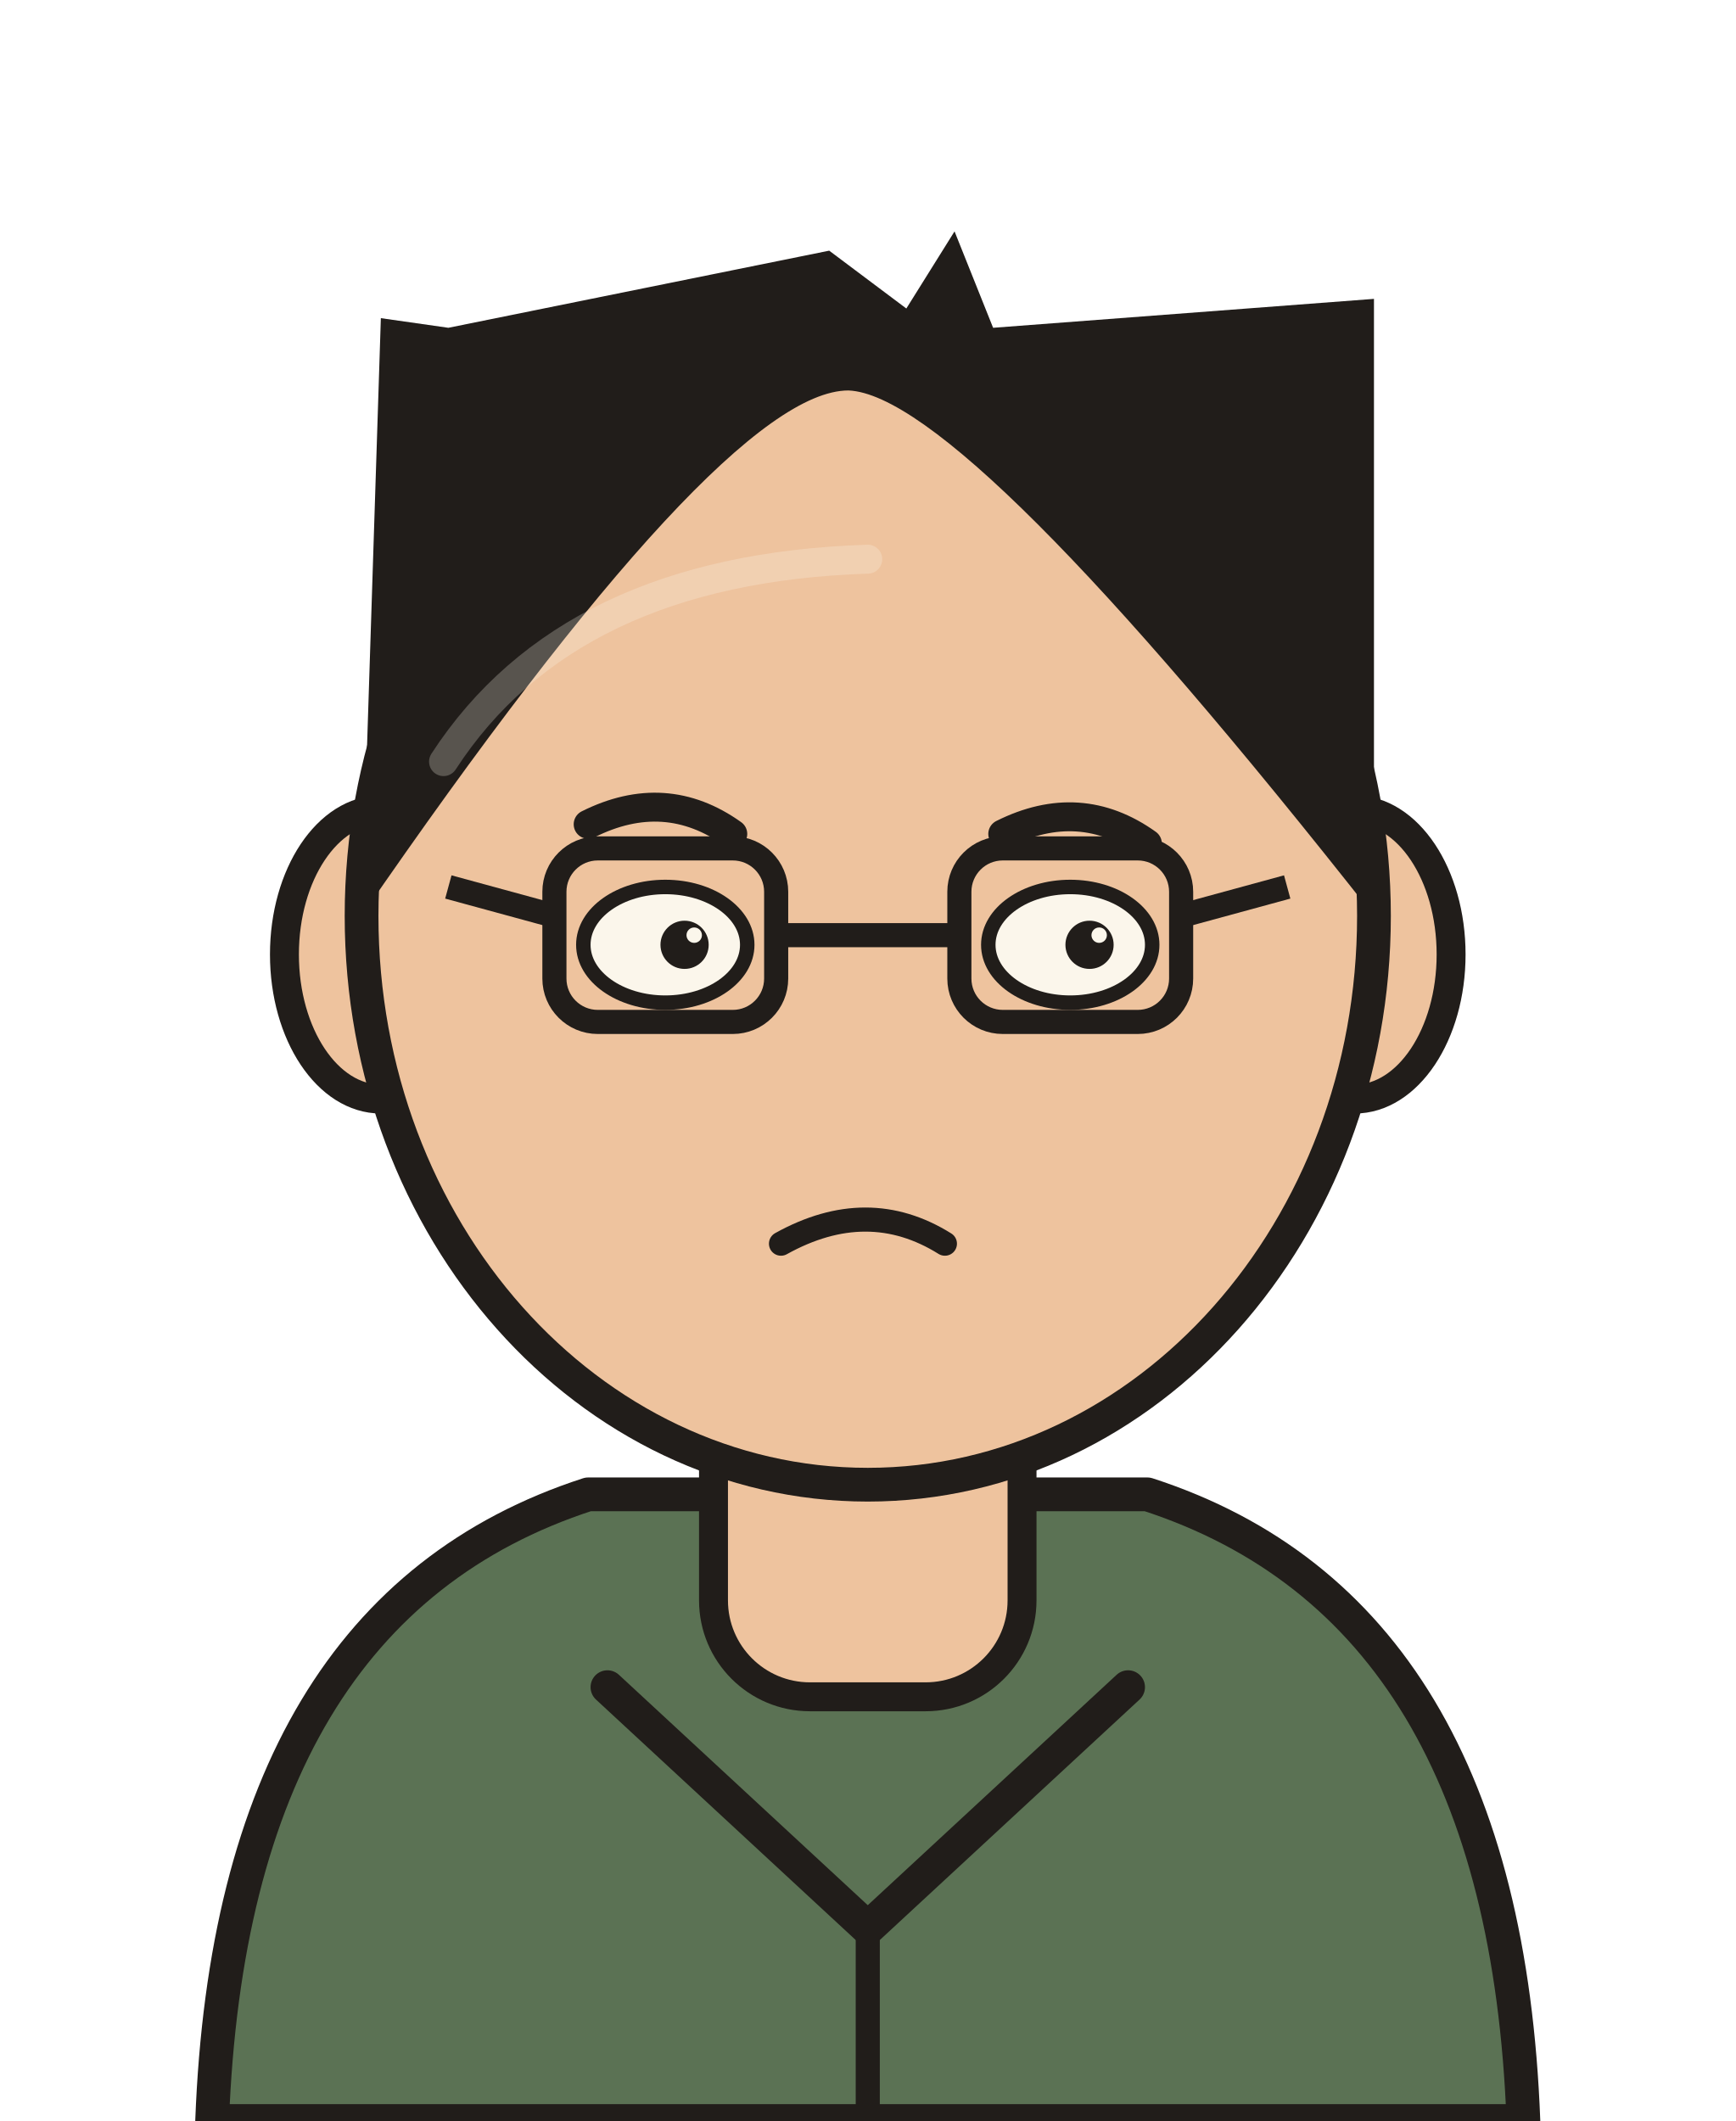
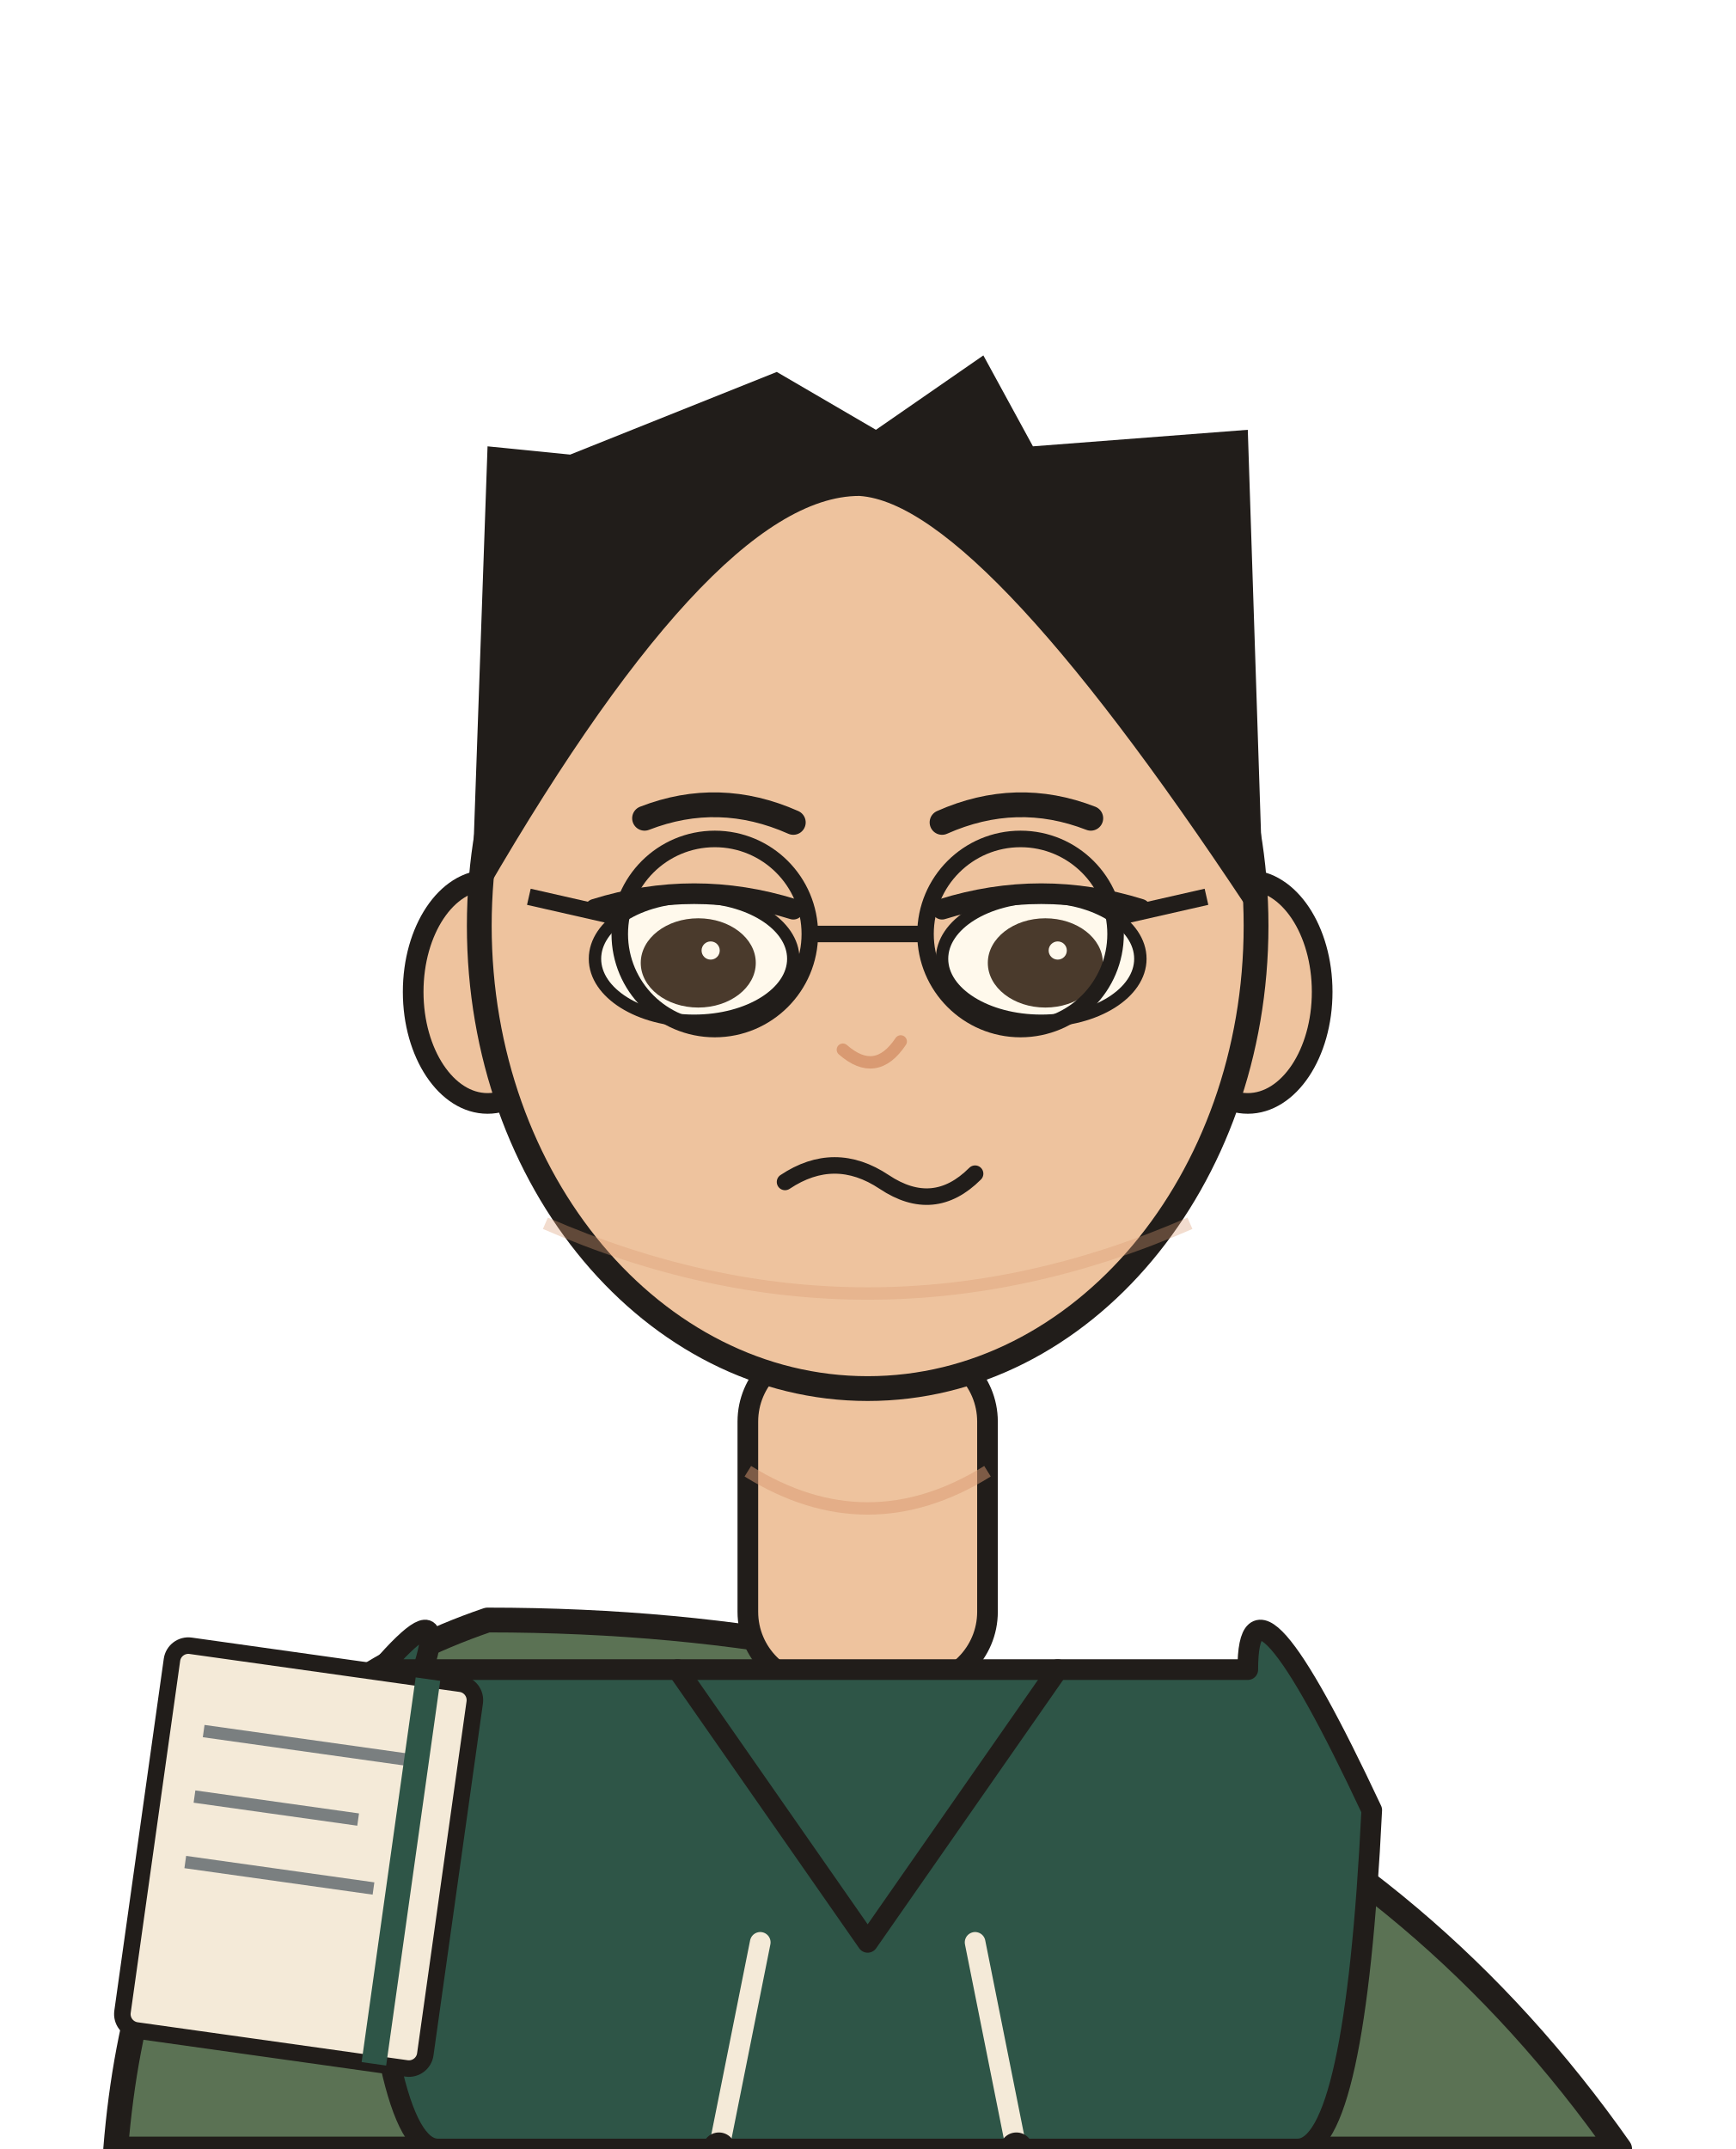
- <svg xmlns="http://www.w3.org/2000/svg" width="360" height="440" viewBox="0 0 360 440" fill="none">
-   <defs />
-   <path d="M44 440 Q48 334 122 310 H238 Q312 334 316 440Z" fill="#5b7254" stroke="#211d1a" stroke-width="7" stroke-linejoin="round" stroke-linecap="round" />
-   <rect x="148" y="272" width="64" height="80" rx="20" fill="#eec39e" stroke="#211d1a" stroke-width="6" stroke-linejoin="round" stroke-linecap="round" />
-   <ellipse cx="79" cy="198" rx="20" ry="30" fill="#eec39e" stroke="#211d1a" stroke-width="6" stroke-linejoin="round" stroke-linecap="round" />
-   <ellipse cx="281" cy="198" rx="20" ry="30" fill="#eec39e" stroke="#211d1a" stroke-width="6" stroke-linejoin="round" stroke-linecap="round" />
-   <ellipse cx="180" cy="190" rx="105" ry="118" fill="#eec39e" stroke="#211d1a" stroke-width="7" stroke-linejoin="round" stroke-linecap="round" />
-   <path d="M75 190 L79 66 L93 68 L172 52 L188 64 L198 48 L206 68 L285 62 L285 190 Q200 82 176 81 Q150 81 75 190Z" fill="#211d1a" />
-   <path d="M126 350 L180 400 L234 350" fill="none" stroke="#211d1a" stroke-width="7" stroke-linejoin="round" stroke-linecap="round" />
-   <path d="M180 400 L180 440" stroke="#211d1a" stroke-width="5" />
-   <path d="M122 171 q16 -8 30 2" fill="none" stroke="#211d1a" stroke-width="6" stroke-linecap="round" />
-   <path d="M208 173 q16 -8 30 2" fill="none" stroke="#211d1a" stroke-width="6" stroke-linecap="round" />
-   <ellipse cx="138" cy="196" rx="17" ry="12" fill="#fbf6eb" stroke="#211d1a" stroke-width="3" stroke-linejoin="round" stroke-linecap="round" />
-   <ellipse cx="222" cy="196" rx="17" ry="12" fill="#fbf6eb" stroke="#211d1a" stroke-width="3" stroke-linejoin="round" stroke-linecap="round" />
-   <circle cx="142" cy="196" r="5" fill="#211d1a" />
-   <circle cx="226" cy="196" r="5" fill="#211d1a" />
-   <circle cx="144" cy="194" r="1.6" fill="#fbf6eb" />
-   <circle cx="228" cy="194" r="1.6" fill="#fbf6eb" />
-   <path d="M162 258 q18 -10 34 0" fill="none" stroke="#211d1a" stroke-width="5" stroke-linejoin="round" stroke-linecap="round" />
-   <g fill="none" stroke="#211d1a" stroke-width="5">
-     <rect x="115" y="176" width="46" height="36" rx="9" />
-     <rect x="199" y="176" width="46" height="36" rx="9" />
-     <path d="M161 194 h38M115 190 l-22 -6M245 190 l22 -6" />
+ <svg xmlns="http://www.w3.org/2000/svg" width="420" height="520" viewBox="0 0 420 520" fill="none">
+   <path d="M28 520 Q36 420 118 392 H118 Q302 392 392 520Z" fill="#5b7254" stroke="#211d1a" stroke-width="6" stroke-linejoin="round" stroke-linecap="round" />
+   <rect x="181" y="326" width="58" height="82" rx="18" fill="#eec39e" stroke="#211d1a" stroke-width="5" stroke-linejoin="round" stroke-linecap="round" />
+   <path d="M181 356 Q210 374 239 356" fill="none" stroke="#d99a72" stroke-width="3" opacity=".5" />
+   <path d="M92 404 Q118 374 88 438 Q92 520 106 520 H314 Q328 520 332 438 Q302 374 302 404Z" fill="#2e5547" stroke="#211d1a" stroke-width="5" stroke-linejoin="round" stroke-linecap="round" />
+   <path d="M164 404 L210 470 L256 404" fill="none" stroke="#211d1a" stroke-width="5" stroke-linejoin="round" stroke-linecap="round" />
+   <path d="M184 470 L174 520M236 470 L246 520" stroke="#f4ead8" stroke-width="5" stroke-linecap="round" />
+   <circle cx="174" cy="520" r="4" fill="#211d1a" />
+   <circle cx="246" cy="520" r="4" fill="#211d1a" />
+   <ellipse cx="118" cy="240" rx="18" ry="27" fill="#eec39e" stroke="#211d1a" stroke-width="5" stroke-linejoin="round" stroke-linecap="round" />
+   <ellipse cx="302" cy="240" rx="18" ry="27" fill="#eec39e" stroke="#211d1a" stroke-width="5" stroke-linejoin="round" stroke-linecap="round" />
+   <ellipse cx="210" cy="224" rx="94" ry="112" fill="#eec39e" stroke="#211d1a" stroke-width="6" stroke-linejoin="round" stroke-linecap="round" />
+   <path d="M132 296 Q210 330 288 296" fill="none" stroke="#d99a72" stroke-width="3" opacity=".35" />
+   <path d="M114 222 L118 108 L138 110 L188 90 L212 104 L238 86 L250 108 L302 104 L306 226 Q238 122 208 120 Q172 120 114 222Z" fill="#211d1a" />
+   <path d="M156 198 Q174 191 192 199" fill="none" stroke="#211d1a" stroke-width="6" stroke-linecap="round" />
+   <path d="M228 199 Q246 191 264 198" fill="none" stroke="#211d1a" stroke-width="6" stroke-linecap="round" />
+   <ellipse cx="168" cy="232" rx="24" ry="15" fill="#fff9ec" stroke="#211d1a" stroke-width="3" stroke-linejoin="round" stroke-linecap="round" />
+   <ellipse cx="169" cy="233" rx="13.92" ry="10.8" fill="#4a3a2c" />
+   <circle cx="172" cy="230" r="2.2" fill="#fff9ec" />
+   <path d="M144 220.0 Q168 212.5 192 220.0" fill="none" stroke="#211d1a" stroke-width="5" stroke-linecap="round" />
+   <ellipse cx="252" cy="232" rx="24" ry="15" fill="#fff9ec" stroke="#211d1a" stroke-width="3" stroke-linejoin="round" stroke-linecap="round" />
+   <ellipse cx="253" cy="233" rx="13.92" ry="10.8" fill="#4a3a2c" />
+   <circle cx="256" cy="230" r="2.2" fill="#fff9ec" />
+   <path d="M228 220.0 Q252 212.5 276 220.0" fill="none" stroke="#211d1a" stroke-width="5" stroke-linecap="round" />
+   <path d="M204 254 Q212 261 218 252" fill="none" stroke="#d99a72" stroke-width="3" stroke-linecap="round" />
+   <path d="M190 286 Q202 278 214 286 Q226 294 236 284" fill="none" stroke="#211d1a" stroke-width="4" stroke-linejoin="round" stroke-linecap="round" />
+   <g fill="none" stroke="#211d1a" stroke-width="4">
+     <circle cx="173" cy="226" r="23" />
+     <circle cx="247" cy="226" r="23" />
+     <path d="M196 226 H224M150 222 L128 217M270 222 L292 217" />
  </g>
-   <path d="M92 158 Q118 118 180 116" fill="none" stroke="#fbf6eb" stroke-width="6" opacity=".25" stroke-linecap="round" />
+   <g transform="rotate(8 70 444)">
+     <rect x="36" y="402" width="74" height="94" rx="4" fill="#f4ead8" stroke="#211d1a" stroke-width="4" stroke-linejoin="round" stroke-linecap="round" />
+     <path d="M46 422h50M46 438h40M46 454h46" stroke="#7a7f80" stroke-width="3" />
+     <path d="M98 402v94" stroke="#2e5547" stroke-width="6" />
+   </g>
</svg>
